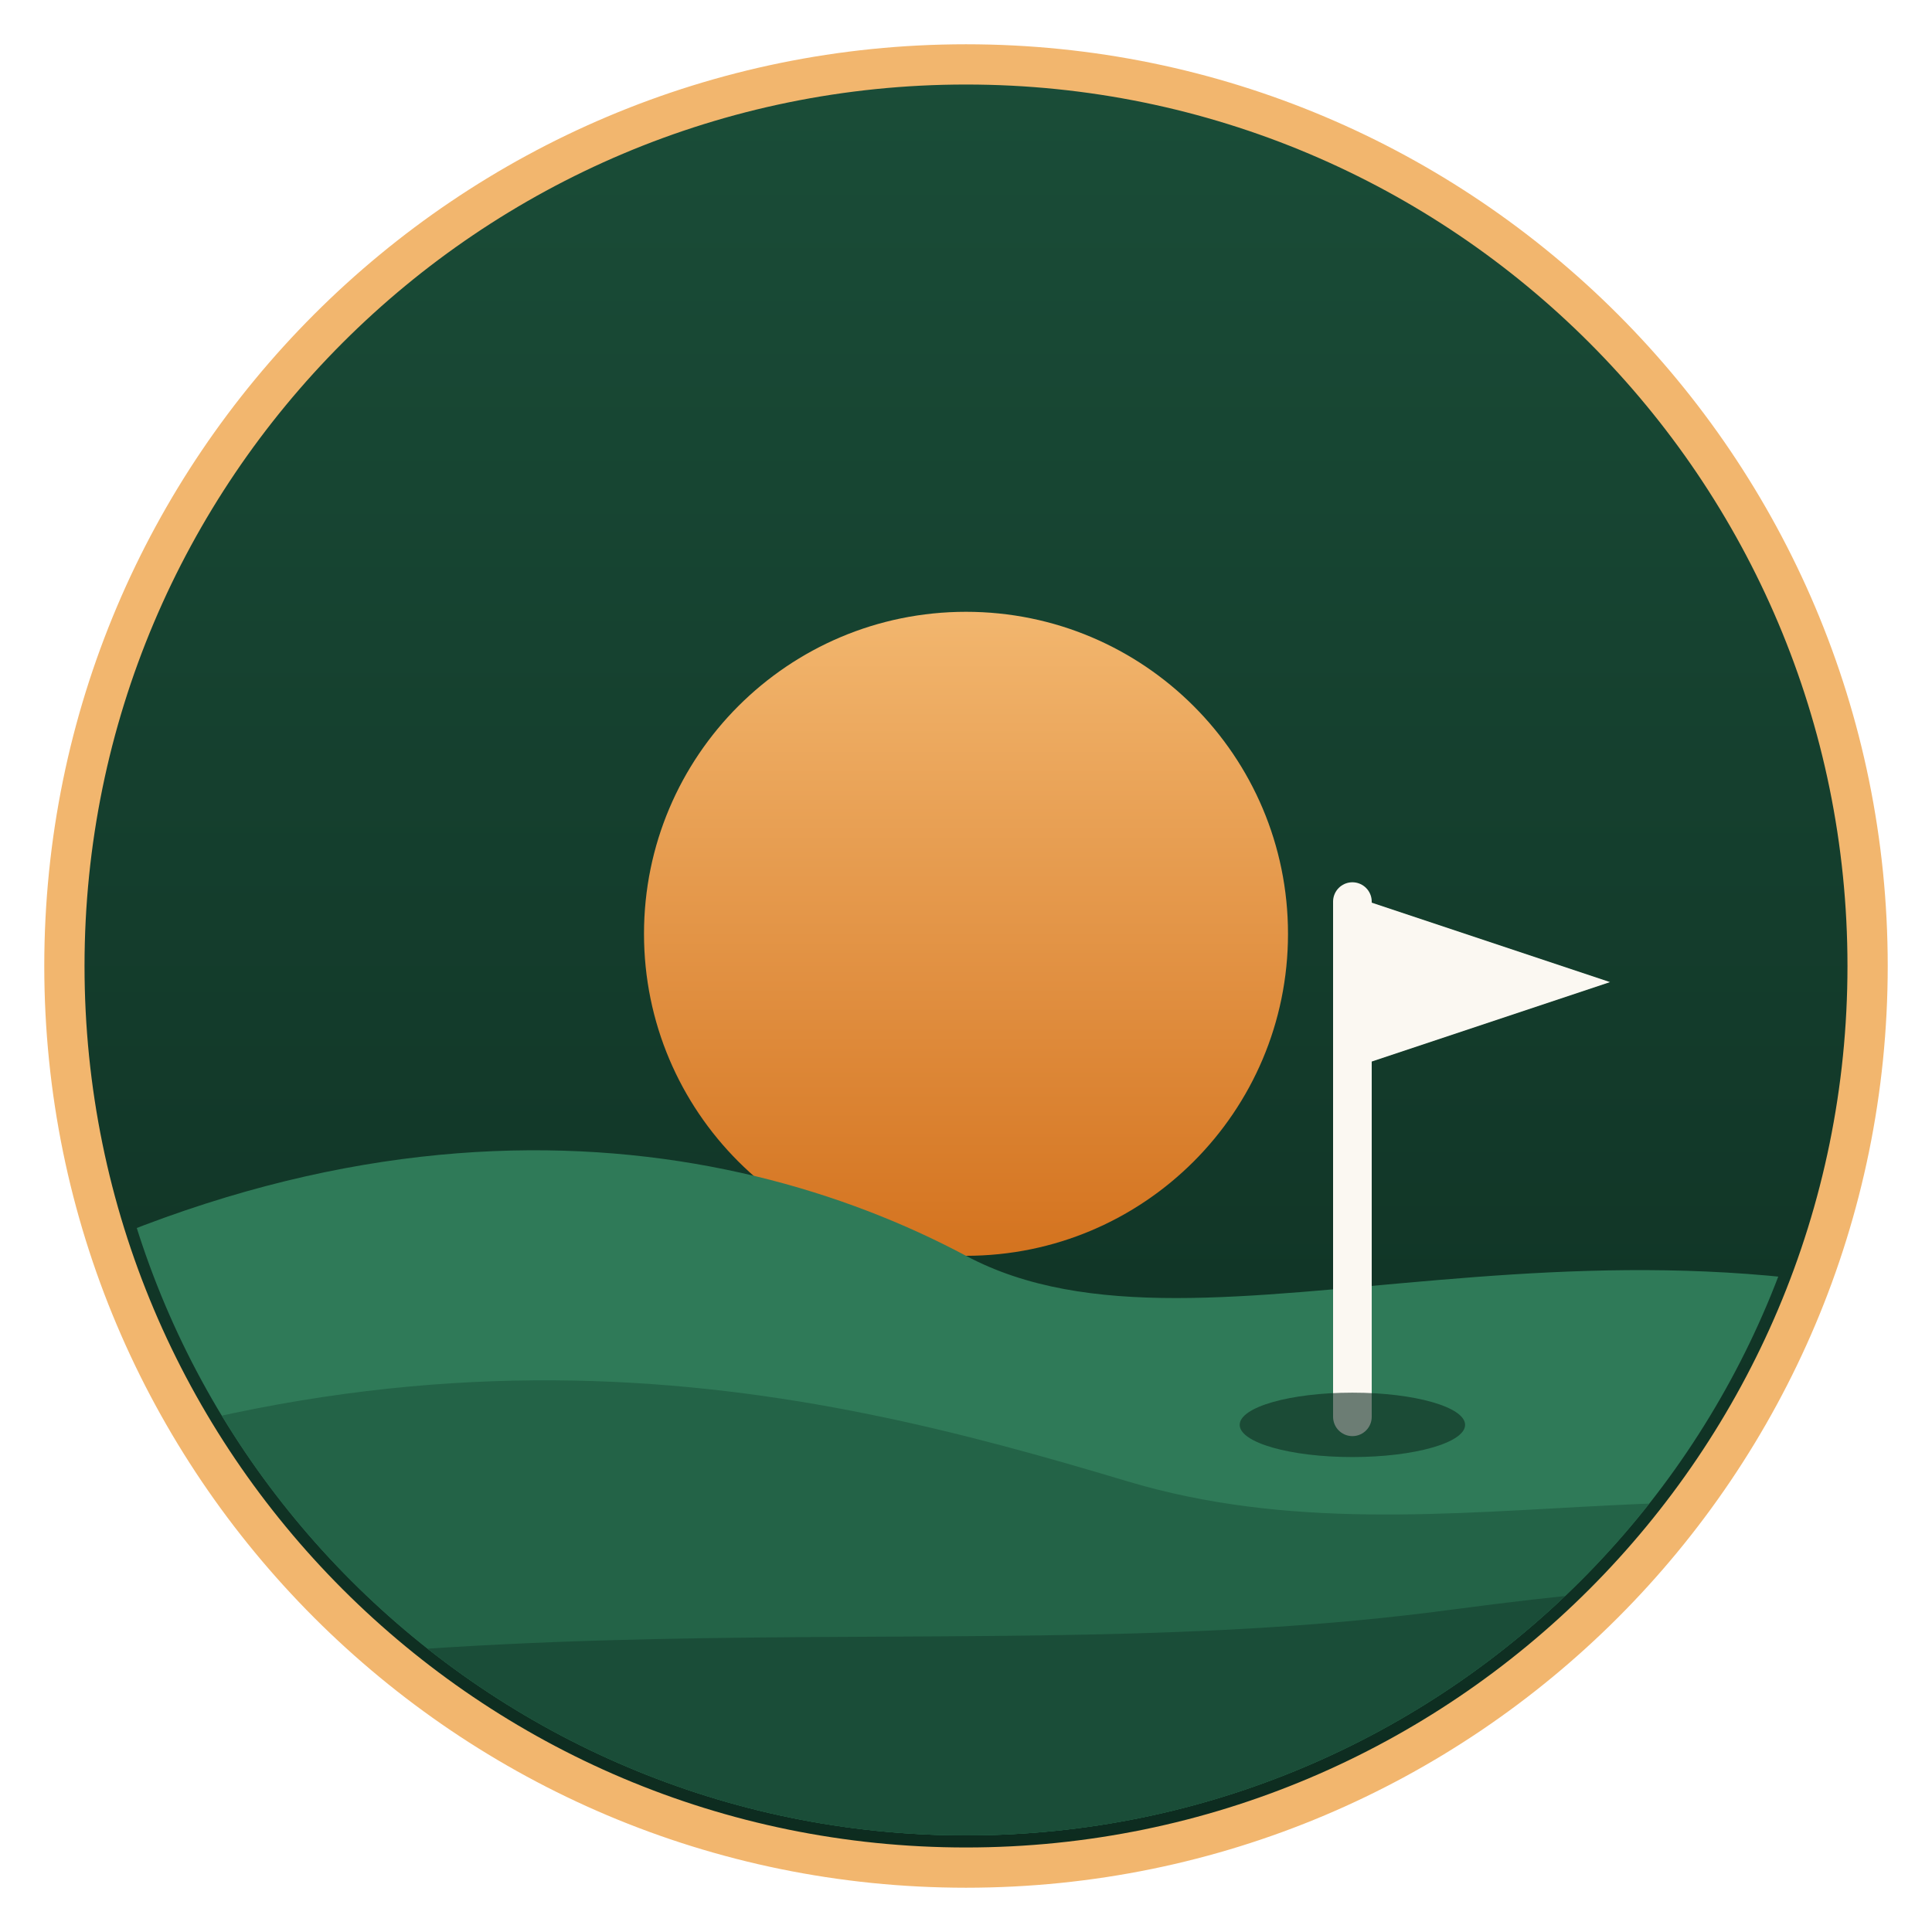
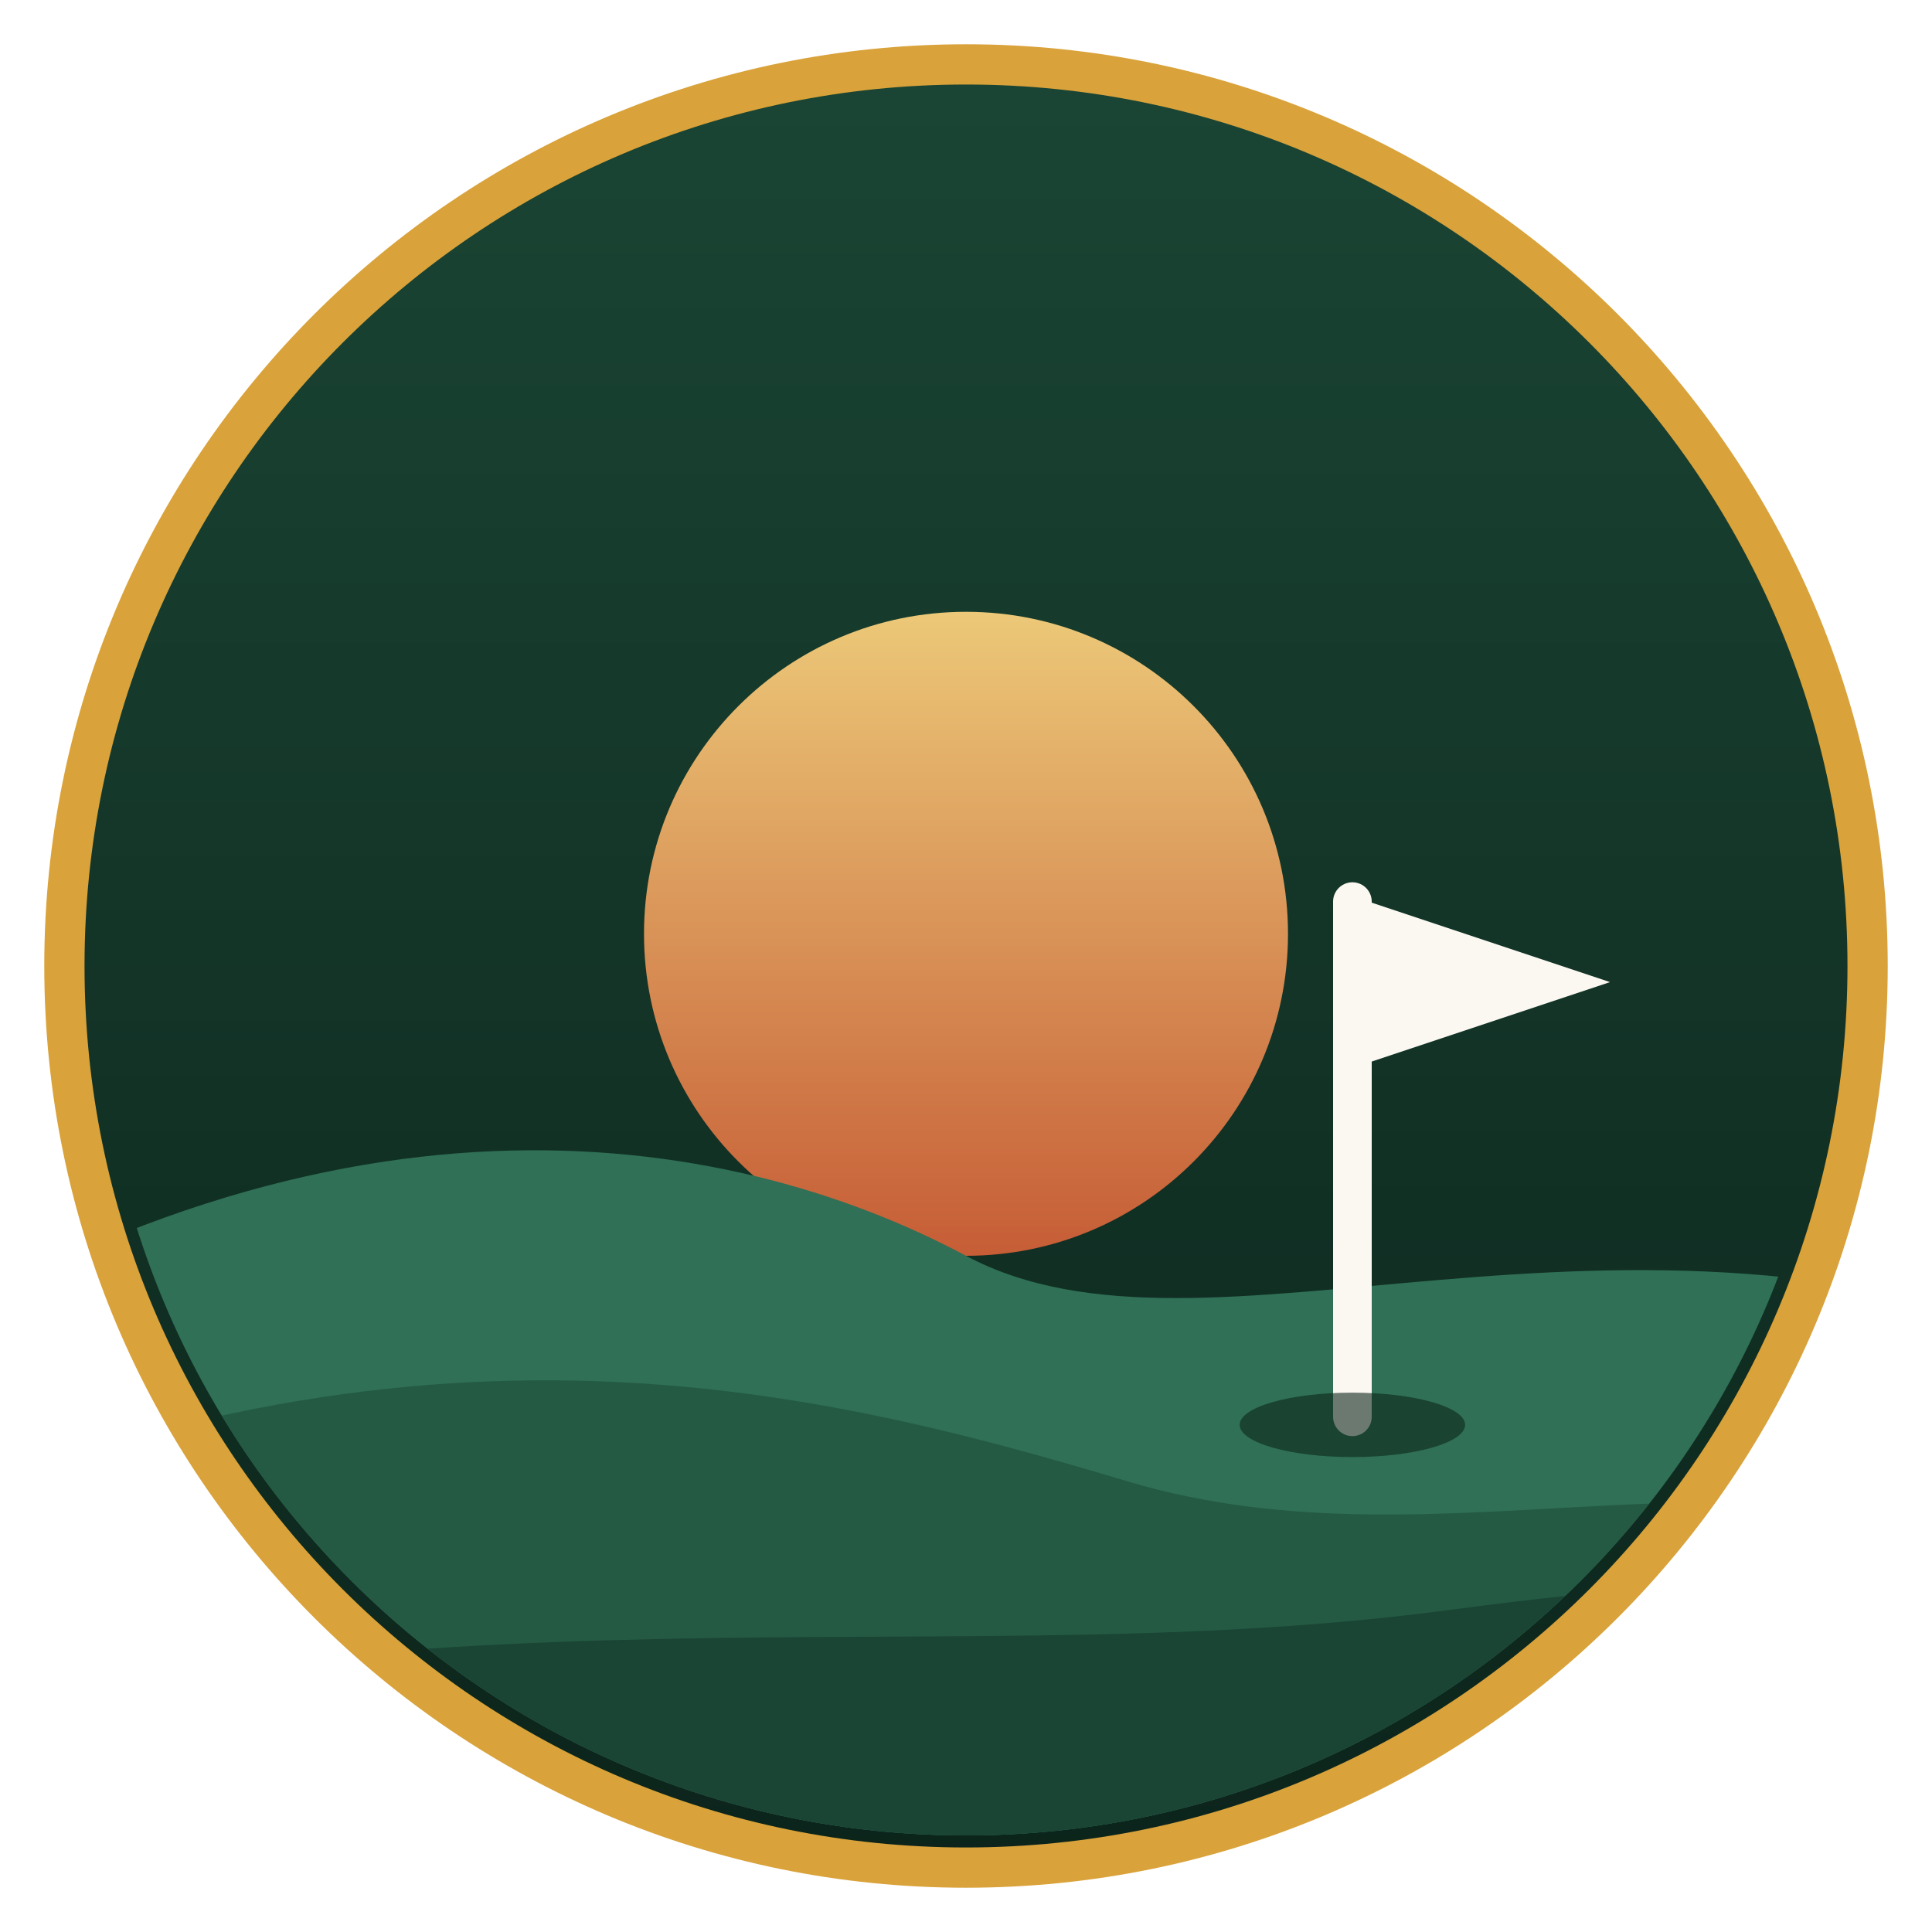
<svg xmlns="http://www.w3.org/2000/svg" viewBox="0 0 120 120" role="img" aria-label="Casa Club Camposol">
  <defs>
    <linearGradient id="sky" x1="0" y1="0" x2="0" y2="1">
-       <stop offset="0" stop-color="#1a4d38" />
-       <stop offset="1" stop-color="#0d2b1f" />
+       <stop offset="0" stop-color="#1a4534" />
+       <stop offset="1" stop-color="#0c241b" />
    </linearGradient>
    <linearGradient id="sun" x1="0" y1="0" x2="0" y2="1">
-       <stop offset="0" stop-color="#f2b66e" />
-       <stop offset="1" stop-color="#d4731f" />
+       <stop offset="0" stop-color="#ecc878" />
+       <stop offset="1" stop-color="#c65d36" />
    </linearGradient>
    <clipPath id="c">
      <circle cx="60" cy="60" r="54" />
    </clipPath>
  </defs>
  <circle cx="60" cy="60" r="56" fill="url(#sky)" />
-   <circle cx="60" cy="60" r="56" fill="none" stroke="#f2b66e" stroke-width="2.5" />
+   <circle cx="60" cy="60" r="56" fill="none" stroke="#d9a23a" stroke-width="2.5" />
  <g clip-path="url(#c)">
    <circle cx="60" cy="58" r="20" fill="url(#sun)" />
-     <path d="M-10 86 C 20 66, 45 70, 60 78 S 100 72, 130 84 L130 130 L-10 130 Z" fill="#2f7a58" />
-     <path d="M-10 96 C 25 80, 50 86, 70 92 S 110 88, 130 98 L130 130 L-10 130 Z" fill="#236347" />
-     <path d="M-10 108 C 30 98, 60 104, 90 100 S 120 100, 130 106 L130 130 L-10 130 Z" fill="#1a4d38" />
-     <line x1="84" y1="56" x2="84" y2="88" stroke="#fbf8f2" stroke-width="2.4" stroke-linecap="round" />
-     <path d="M85 56 L100 61 L85 66 Z" fill="#fbf8f2" />
-     <ellipse cx="84" cy="88.5" rx="7" ry="2" fill="#0d2b1f" opacity=".6" />
+     <path d="M-10 86 C 20 66, 45 70, 60 78 S 100 72, 130 84 L130 130 L-10 130 Z" fill="#2f7056" />
+     <path d="M-10 96 C 25 80, 50 86, 70 92 S 110 88, 130 98 L130 130 L-10 130 Z" fill="#245a44" />
+     <path d="M-10 108 C 30 98, 60 104, 90 100 S 120 100, 130 106 L130 130 L-10 130 Z" fill="#1a4534" />
+     <line x1="84" y1="56" x2="84" y2="88" stroke="#fbf8f1" stroke-width="2.4" stroke-linecap="round" />
+     <path d="M85 56 L100 61 L85 66 Z" fill="#fbf8f1" />
+     <ellipse cx="84" cy="88.5" rx="7" ry="2" fill="#0c241b" opacity=".6" />
  </g>
</svg>
